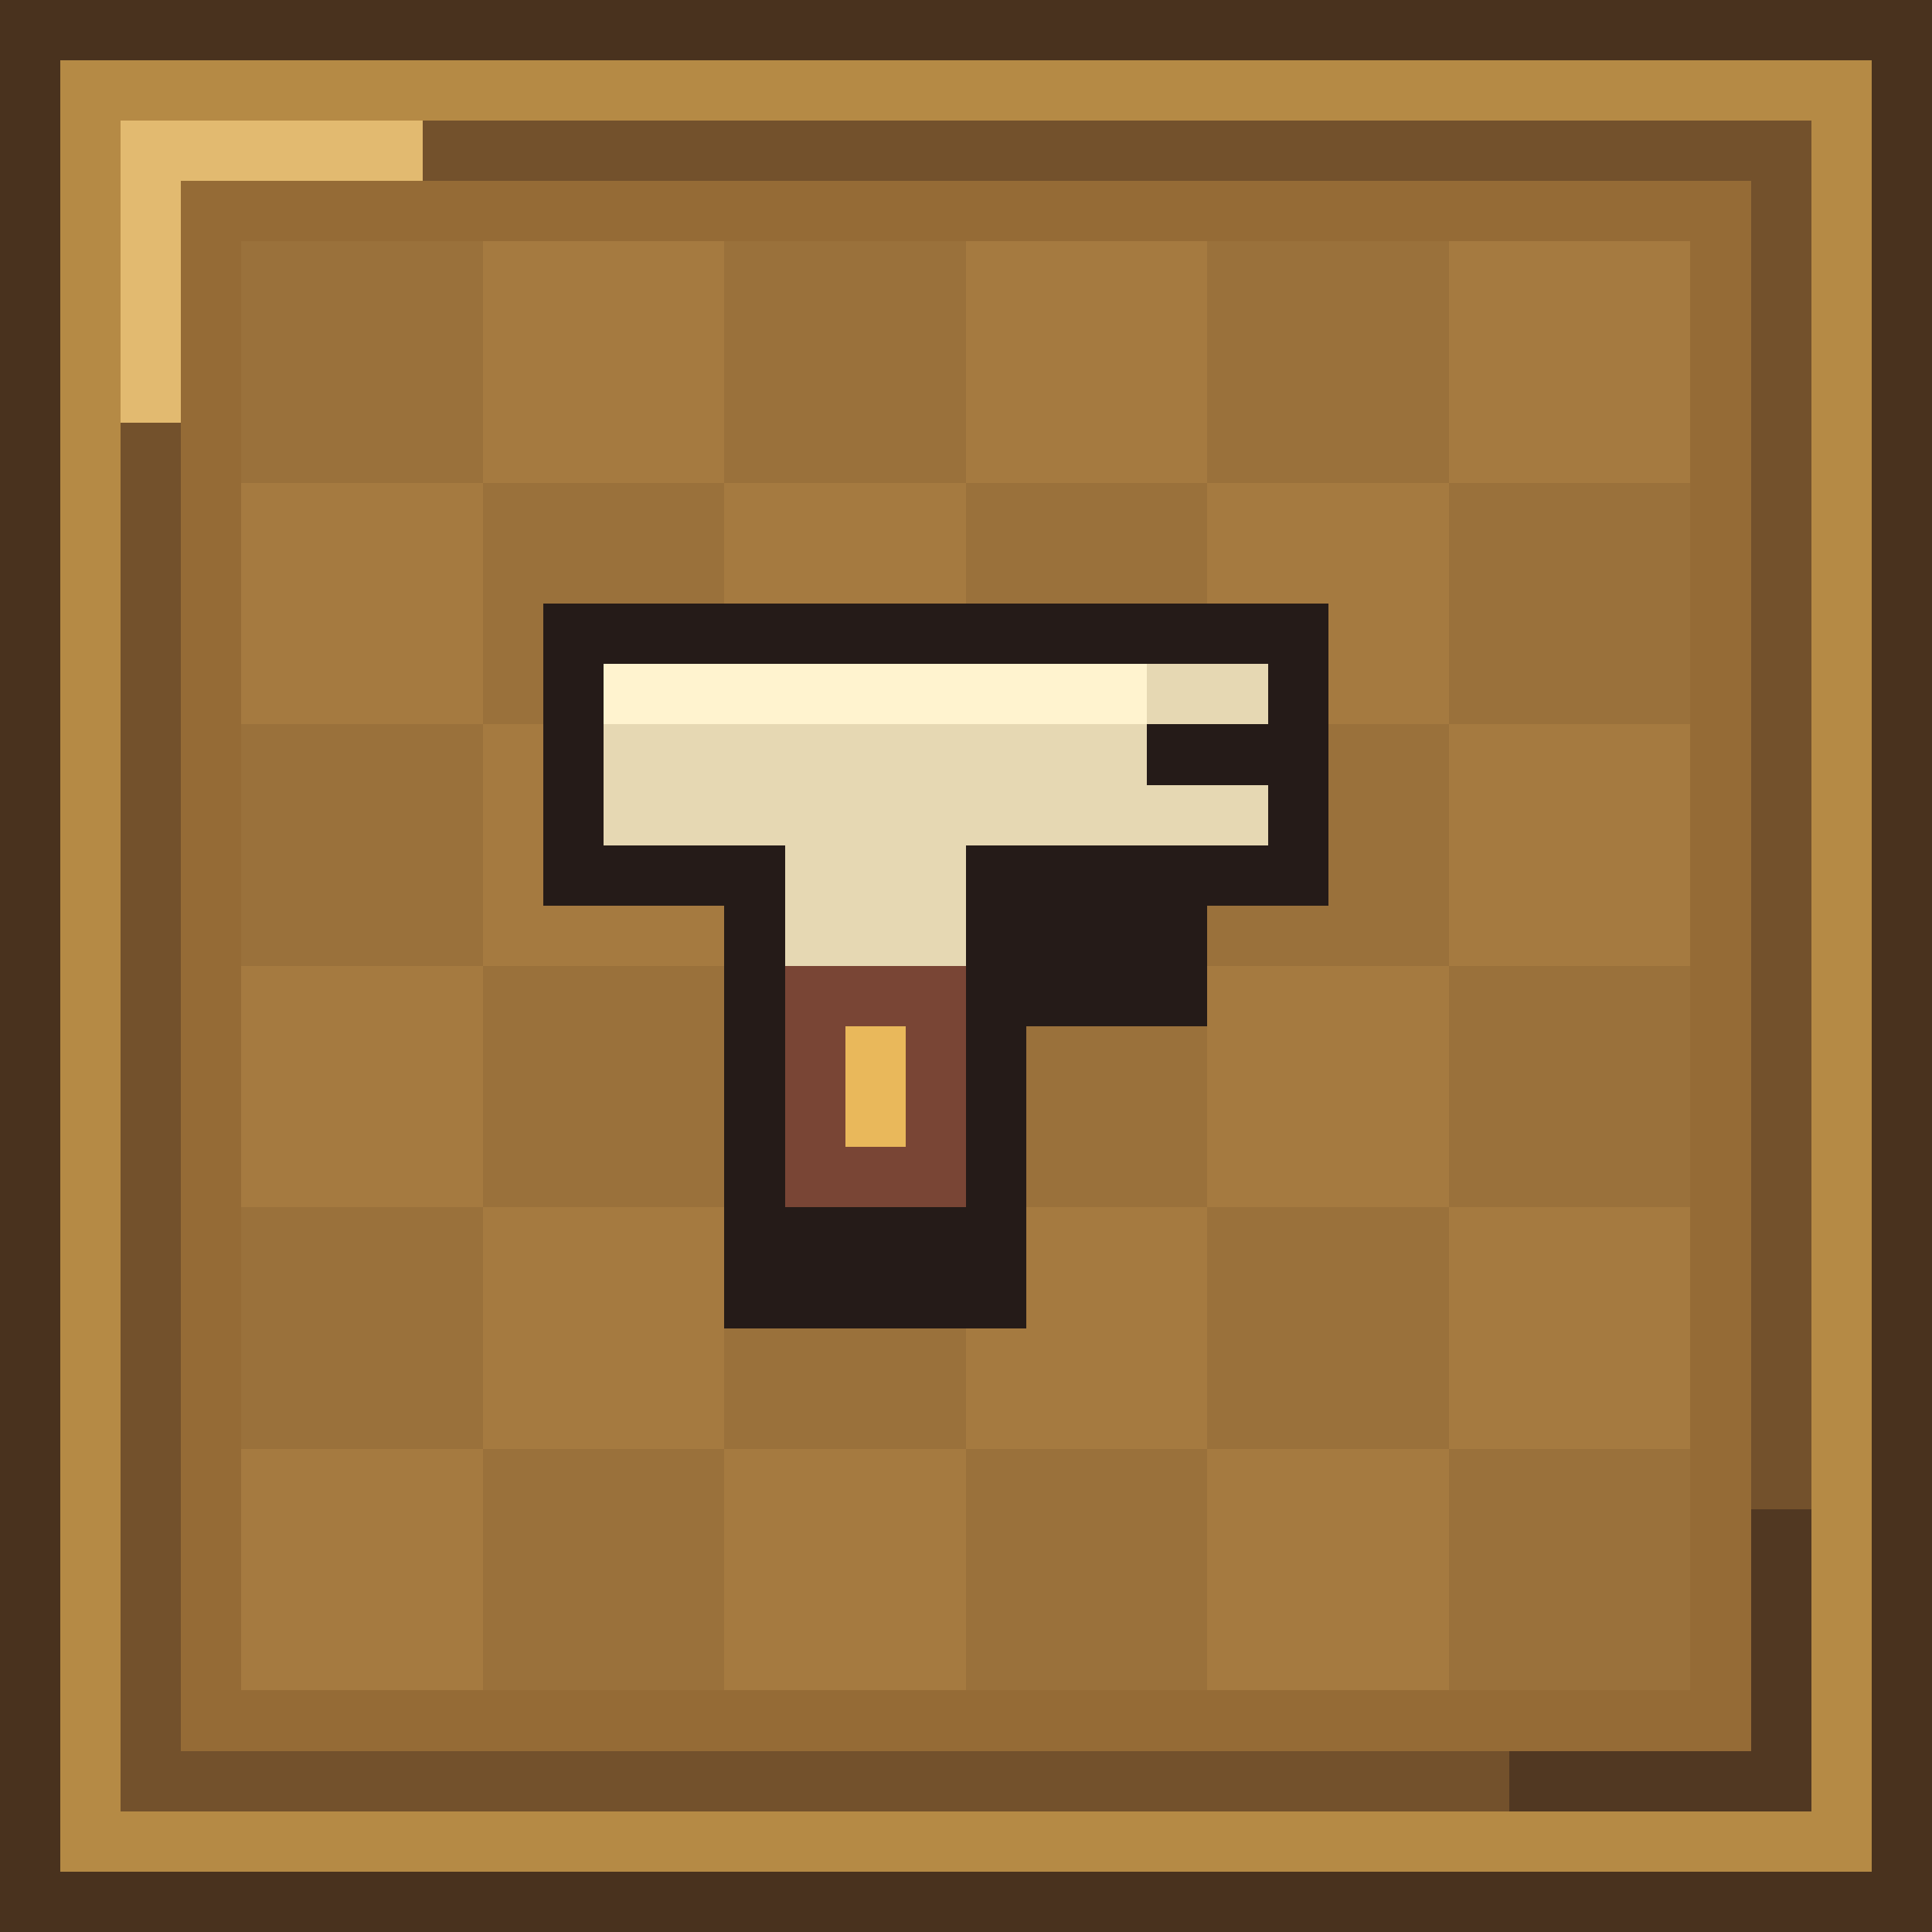
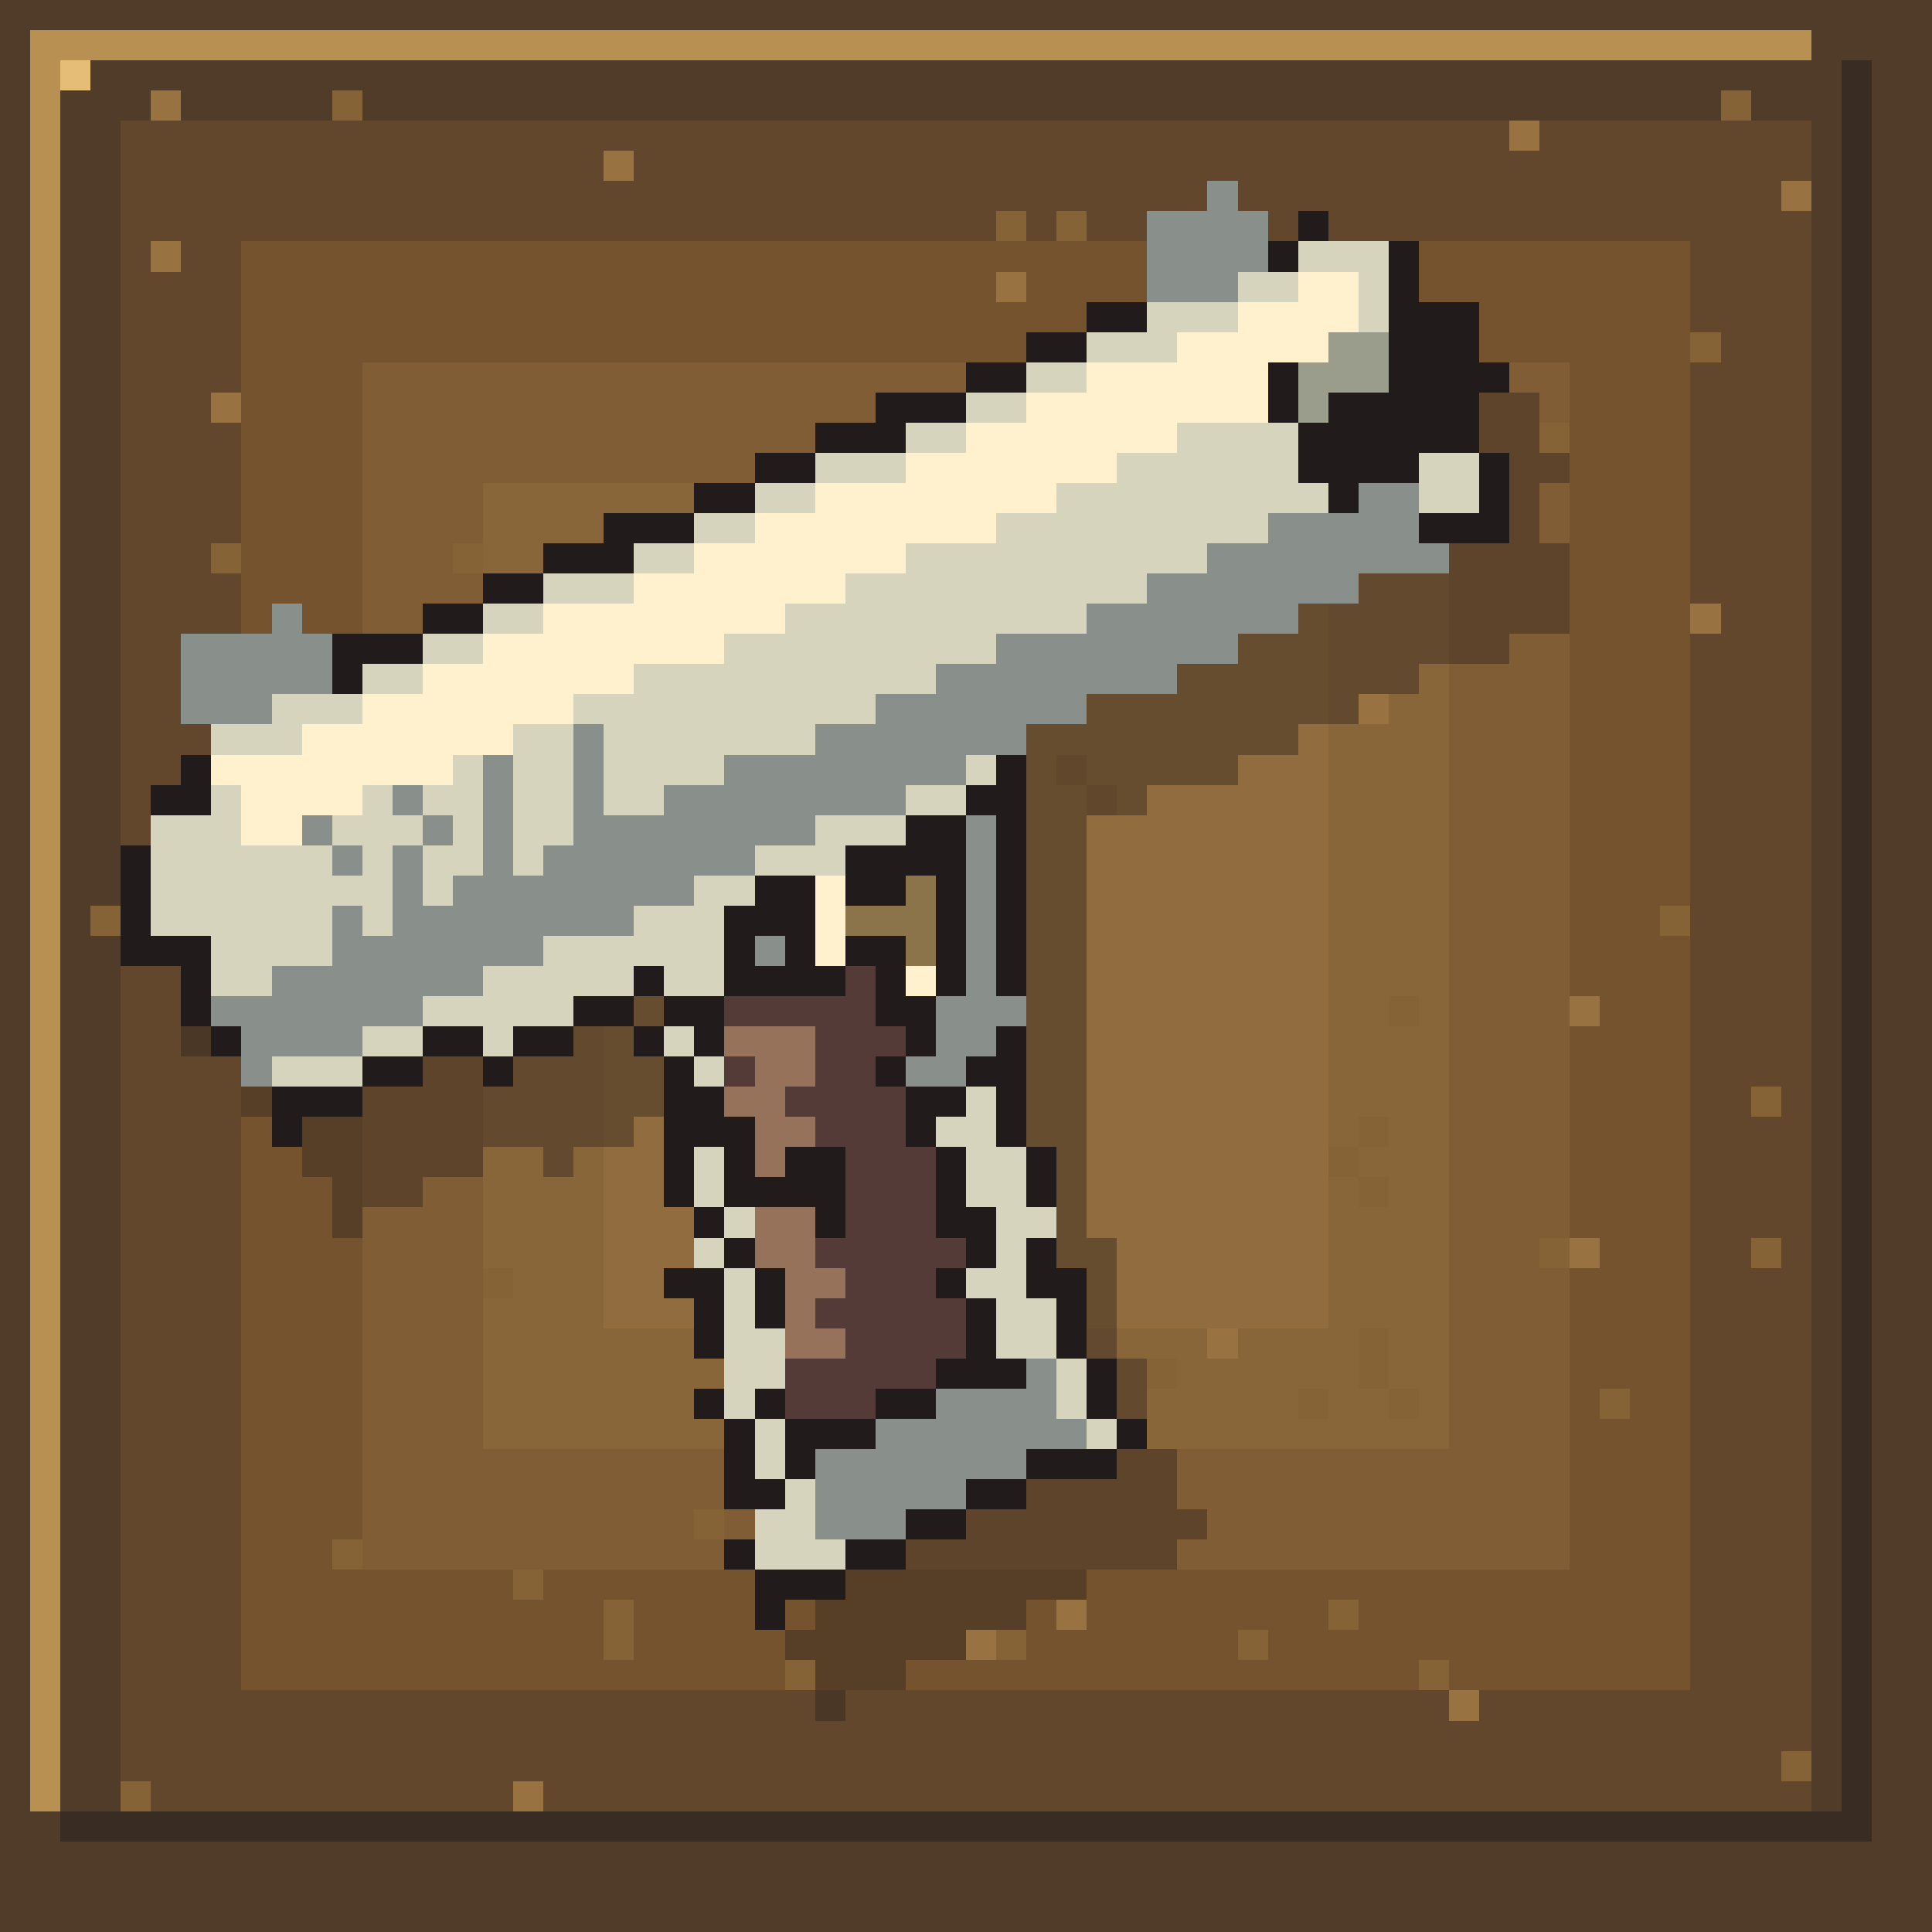
- <svg xmlns="http://www.w3.org/2000/svg" viewBox="0 0 32 32" width="32" height="32" shape-rendering="crispEdges">
-   <rect x="0" y="0" width="32" height="32" fill="#49321e" />
-   <rect x="1" y="1" width="30" height="30" fill="#b58a45" />
-   <rect x="2" y="2" width="28" height="28" fill="#73512c" />
-   <rect x="3" y="3" width="26" height="26" fill="#956b36" />
-   <rect x="4" y="4" width="24" height="24" fill="#a57a40" />
-   <rect x="4" y="4" width="4" height="4" fill="#9a713b" />
-   <rect x="12" y="4" width="4" height="4" fill="#9a713b" />
-   <rect x="20" y="4" width="4" height="4" fill="#9a713b" />
-   <rect x="8" y="8" width="4" height="4" fill="#9a713b" />
-   <rect x="16" y="8" width="4" height="4" fill="#9a713b" />
-   <rect x="24" y="8" width="4" height="4" fill="#9a713b" />
-   <rect x="4" y="12" width="4" height="4" fill="#9a713b" />
-   <rect x="12" y="12" width="4" height="4" fill="#9a713b" />
-   <rect x="20" y="12" width="4" height="4" fill="#9a713b" />
-   <rect x="8" y="16" width="4" height="4" fill="#9a713b" />
-   <rect x="16" y="16" width="4" height="4" fill="#9a713b" />
-   <rect x="24" y="16" width="4" height="4" fill="#9a713b" />
-   <rect x="4" y="20" width="4" height="4" fill="#9a713b" />
-   <rect x="12" y="20" width="4" height="4" fill="#9a713b" />
-   <rect x="20" y="20" width="4" height="4" fill="#9a713b" />
-   <rect x="8" y="24" width="4" height="4" fill="#9a713b" />
-   <rect x="16" y="24" width="4" height="4" fill="#9a713b" />
-   <rect x="24" y="24" width="4" height="4" fill="#9a713b" />
-   <rect x="2" y="2" width="5" height="1" fill="#e2ba70" />
-   <rect x="2" y="2" width="1" height="5" fill="#e2ba70" />
-   <rect x="25" y="29" width="5" height="1" fill="#513822" />
-   <rect x="29" y="25" width="1" height="5" fill="#513822" />
-   <rect x="9" y="10" width="13" height="5" fill="#251b18" />
-   <rect x="12" y="14" width="5" height="8" fill="#251b18" />
-   <rect x="17" y="14" width="3" height="3" fill="#251b18" />
-   <rect x="10" y="11" width="11" height="3" fill="#e6d8b3" />
-   <rect x="13" y="14" width="3" height="6" fill="#e6d8b3" />
-   <rect x="10" y="11" width="9" height="1" fill="#fff3cf" />
-   <rect x="13" y="16" width="3" height="4" fill="#794535" />
-   <rect x="14" y="17" width="1" height="2" fill="#e9b85b" />
-   <rect x="19" y="12" width="2" height="1" fill="#251b18" />
+ <svg xmlns="http://www.w3.org/2000/svg" viewBox="0 0 64 64" width="64" height="64" shape-rendering="crispEdges">
+   <rect x="0" y="0" width="64" height="1" fill="#513c29" />
+   <rect x="0" y="1" width="1" height="59" fill="#513c29" />
+   <rect x="1" y="1" width="59" height="1" fill="#b89051" />
+   <rect x="60" y="1" width="4" height="1" fill="#513c29" />
+   <rect x="1" y="2" width="1" height="58" fill="#b89051" />
+   <rect x="2" y="2" width="1" height="1" fill="#e5bd76" />
+   <rect x="3" y="2" width="58" height="1" fill="#513c29" />
+   <rect x="61" y="2" width="1" height="58" fill="#392c23" />
+   <rect x="62" y="2" width="2" height="59" fill="#513c29" />
+   <rect x="2" y="3" width="3" height="1" fill="#513c29" />
+   <rect x="5" y="3" width="1" height="1" fill="#987241" />
+   <rect x="6" y="3" width="5" height="1" fill="#513c29" />
+   <rect x="11" y="3" width="1" height="1" fill="#866237" />
+   <rect x="12" y="3" width="45" height="1" fill="#513c29" />
+   <rect x="57" y="3" width="1" height="1" fill="#866237" />
+   <rect x="58" y="3" width="3" height="1" fill="#513c29" />
+   <rect x="2" y="4" width="2" height="26" fill="#513c29" />
+   <rect x="4" y="4" width="46" height="1" fill="#62472d" />
+   <rect x="50" y="4" width="1" height="1" fill="#987241" />
+   <rect x="51" y="4" width="9" height="1" fill="#62472d" />
+   <rect x="60" y="4" width="1" height="56" fill="#513c29" />
+   <rect x="4" y="5" width="16" height="1" fill="#62472d" />
+   <rect x="20" y="5" width="1" height="1" fill="#987241" />
+   <rect x="21" y="5" width="39" height="1" fill="#62472d" />
+   <rect x="4" y="6" width="36" height="1" fill="#62472d" />
+   <rect x="40" y="6" width="1" height="1" fill="#89908b" />
+   <rect x="41" y="6" width="18" height="1" fill="#62472d" />
+   <rect x="59" y="6" width="1" height="1" fill="#987241" />
+   <rect x="4" y="7" width="29" height="1" fill="#62472d" />
+   <rect x="33" y="7" width="1" height="1" fill="#866237" />
+   <rect x="34" y="7" width="1" height="1" fill="#62472d" />
+   <rect x="35" y="7" width="1" height="1" fill="#866237" />
+   <rect x="36" y="7" width="2" height="1" fill="#62472d" />
+   <rect x="38" y="7" width="4" height="2" fill="#89908b" />
+   <rect x="42" y="7" width="1" height="1" fill="#62472d" />
+   <rect x="43" y="7" width="1" height="1" fill="#211b1b" />
+   <rect x="44" y="7" width="16" height="1" fill="#62472d" />
+   <rect x="4" y="8" width="1" height="1" fill="#62472d" />
+   <rect x="5" y="8" width="1" height="1" fill="#987241" />
+   <rect x="6" y="8" width="2" height="1" fill="#62472d" />
+   <rect x="8" y="8" width="30" height="1" fill="#75532f" />
+   <rect x="42" y="8" width="1" height="1" fill="#211b1b" />
+   <rect x="43" y="8" width="3" height="1" fill="#d6d4bd" />
+   <rect x="46" y="8" width="1" height="2" fill="#211b1b" />
+   <rect x="47" y="8" width="9" height="2" fill="#75532f" />
+   <rect x="56" y="8" width="4" height="3" fill="#62472d" />
+   <rect x="4" y="9" width="4" height="4" fill="#62472d" />
+   <rect x="8" y="9" width="25" height="1" fill="#75532f" />
+   <rect x="33" y="9" width="1" height="1" fill="#987241" />
+   <rect x="34" y="9" width="4" height="1" fill="#75532f" />
+   <rect x="38" y="9" width="3" height="1" fill="#89908b" />
+   <rect x="41" y="9" width="2" height="1" fill="#d6d4bd" />
+   <rect x="43" y="9" width="2" height="1" fill="#fff1cd" />
+   <rect x="45" y="9" width="1" height="2" fill="#d6d4bd" />
+   <rect x="8" y="10" width="28" height="1" fill="#75532f" />
+   <rect x="36" y="10" width="2" height="1" fill="#211b1b" />
+   <rect x="38" y="10" width="3" height="1" fill="#d6d4bd" />
+   <rect x="41" y="10" width="4" height="1" fill="#fff1cd" />
+   <rect x="46" y="10" width="3" height="2" fill="#211b1b" />
+   <rect x="49" y="10" width="7" height="2" fill="#75532f" />
+   <rect x="8" y="11" width="26" height="1" fill="#75532f" />
+   <rect x="34" y="11" width="2" height="1" fill="#211b1b" />
+   <rect x="36" y="11" width="3" height="1" fill="#d6d4bd" />
+   <rect x="39" y="11" width="5" height="1" fill="#fff1cd" />
+   <rect x="44" y="11" width="2" height="1" fill="#9b9d8c" />
+   <rect x="56" y="11" width="1" height="1" fill="#866237" />
+   <rect x="57" y="11" width="3" height="1" fill="#62472d" />
+   <rect x="8" y="12" width="4" height="8" fill="#75532f" />
+   <rect x="12" y="12" width="20" height="1" fill="#805d35" />
+   <rect x="32" y="12" width="2" height="1" fill="#211b1b" />
+   <rect x="34" y="12" width="2" height="1" fill="#d6d4bd" />
+   <rect x="36" y="12" width="6" height="1" fill="#fff1cd" />
+   <rect x="42" y="12" width="1" height="2" fill="#211b1b" />
+   <rect x="43" y="12" width="3" height="1" fill="#9b9d8c" />
+   <rect x="46" y="12" width="4" height="1" fill="#211b1b" />
+   <rect x="50" y="12" width="2" height="1" fill="#805d35" />
+   <rect x="52" y="12" width="4" height="18" fill="#75532f" />
+   <rect x="56" y="12" width="4" height="8" fill="#62472d" />
+   <rect x="4" y="13" width="3" height="1" fill="#62472d" />
+   <rect x="7" y="13" width="1" height="1" fill="#987241" />
+   <rect x="12" y="13" width="17" height="1" fill="#805d35" />
+   <rect x="29" y="13" width="3" height="1" fill="#211b1b" />
+   <rect x="32" y="13" width="2" height="1" fill="#d6d4bd" />
+   <rect x="34" y="13" width="8" height="1" fill="#fff1cd" />
+   <rect x="43" y="13" width="1" height="1" fill="#9b9d8c" />
+   <rect x="44" y="13" width="5" height="1" fill="#211b1b" />
+   <rect x="49" y="13" width="2" height="2" fill="#5d442a" />
+   <rect x="51" y="13" width="1" height="1" fill="#805d35" />
+   <rect x="4" y="14" width="4" height="4" fill="#62472d" />
+   <rect x="12" y="14" width="15" height="1" fill="#805d35" />
+   <rect x="27" y="14" width="3" height="1" fill="#211b1b" />
+   <rect x="30" y="14" width="2" height="1" fill="#d6d4bd" />
+   <rect x="32" y="14" width="7" height="1" fill="#fff1cd" />
+   <rect x="39" y="14" width="4" height="1" fill="#d6d4bd" />
+   <rect x="43" y="14" width="6" height="1" fill="#211b1b" />
+   <rect x="51" y="14" width="1" height="1" fill="#866237" />
+   <rect x="12" y="15" width="13" height="1" fill="#805d35" />
+   <rect x="25" y="15" width="2" height="1" fill="#211b1b" />
+   <rect x="27" y="15" width="3" height="1" fill="#d6d4bd" />
+   <rect x="30" y="15" width="7" height="1" fill="#fff1cd" />
+   <rect x="37" y="15" width="6" height="1" fill="#d6d4bd" />
+   <rect x="43" y="15" width="4" height="1" fill="#211b1b" />
+   <rect x="47" y="15" width="2" height="2" fill="#d6d4bd" />
+   <rect x="49" y="15" width="1" height="2" fill="#211b1b" />
+   <rect x="50" y="15" width="2" height="1" fill="#5d442a" />
+   <rect x="12" y="16" width="4" height="2" fill="#805d35" />
+   <rect x="16" y="16" width="7" height="1" fill="#89653a" />
+   <rect x="23" y="16" width="2" height="1" fill="#211b1b" />
+   <rect x="25" y="16" width="2" height="1" fill="#d6d4bd" />
+   <rect x="27" y="16" width="8" height="1" fill="#fff1cd" />
+   <rect x="35" y="16" width="9" height="1" fill="#d6d4bd" />
+   <rect x="44" y="16" width="1" height="1" fill="#211b1b" />
+   <rect x="45" y="16" width="2" height="1" fill="#89908b" />
+   <rect x="50" y="16" width="1" height="2" fill="#5d442a" />
+   <rect x="51" y="16" width="1" height="2" fill="#805d35" />
+   <rect x="16" y="17" width="4" height="1" fill="#89653a" />
+   <rect x="20" y="17" width="3" height="1" fill="#211b1b" />
+   <rect x="23" y="17" width="2" height="1" fill="#d6d4bd" />
+   <rect x="25" y="17" width="8" height="1" fill="#fff1cd" />
+   <rect x="33" y="17" width="9" height="1" fill="#d6d4bd" />
+   <rect x="42" y="17" width="5" height="1" fill="#89908b" />
+   <rect x="47" y="17" width="3" height="1" fill="#211b1b" />
+   <rect x="4" y="18" width="3" height="1" fill="#62472d" />
+   <rect x="7" y="18" width="1" height="1" fill="#866237" />
+   <rect x="12" y="18" width="3" height="1" fill="#805d35" />
+   <rect x="15" y="18" width="1" height="1" fill="#866237" />
+   <rect x="16" y="18" width="2" height="1" fill="#89653a" />
+   <rect x="18" y="18" width="3" height="1" fill="#211b1b" />
+   <rect x="21" y="18" width="2" height="1" fill="#d6d4bd" />
+   <rect x="23" y="18" width="7" height="1" fill="#fff1cd" />
+   <rect x="30" y="18" width="10" height="1" fill="#d6d4bd" />
+   <rect x="40" y="18" width="8" height="1" fill="#89908b" />
+   <rect x="48" y="18" width="4" height="3" fill="#5d442a" />
+   <rect x="4" y="19" width="4" height="2" fill="#62472d" />
+   <rect x="12" y="19" width="4" height="1" fill="#805d35" />
+   <rect x="16" y="19" width="2" height="1" fill="#211b1b" />
+   <rect x="18" y="19" width="3" height="1" fill="#d6d4bd" />
+   <rect x="21" y="19" width="7" height="1" fill="#fff1cd" />
+   <rect x="28" y="19" width="10" height="1" fill="#d6d4bd" />
+   <rect x="38" y="19" width="7" height="1" fill="#89908b" />
+   <rect x="45" y="19" width="3" height="1" fill="#63492d" />
+   <rect x="8" y="20" width="1" height="1" fill="#75532f" />
+   <rect x="9" y="20" width="1" height="1" fill="#89908b" />
+   <rect x="10" y="20" width="2" height="1" fill="#75532f" />
+   <rect x="12" y="20" width="2" height="1" fill="#805d35" />
+   <rect x="14" y="20" width="2" height="1" fill="#211b1b" />
+   <rect x="16" y="20" width="2" height="1" fill="#d6d4bd" />
+   <rect x="18" y="20" width="8" height="1" fill="#fff1cd" />
+   <rect x="26" y="20" width="10" height="1" fill="#d6d4bd" />
+   <rect x="36" y="20" width="7" height="1" fill="#89908b" />
+   <rect x="43" y="20" width="1" height="1" fill="#674d2f" />
+   <rect x="44" y="20" width="4" height="2" fill="#63492d" />
+   <rect x="56" y="20" width="1" height="1" fill="#987241" />
+   <rect x="57" y="20" width="3" height="1" fill="#62472d" />
+   <rect x="4" y="21" width="2" height="3" fill="#62472d" />
+   <rect x="6" y="21" width="5" height="2" fill="#89908b" />
+   <rect x="11" y="21" width="3" height="1" fill="#211b1b" />
+   <rect x="14" y="21" width="2" height="1" fill="#d6d4bd" />
+   <rect x="16" y="21" width="8" height="1" fill="#fff1cd" />
+   <rect x="24" y="21" width="9" height="1" fill="#d6d4bd" />
+   <rect x="33" y="21" width="8" height="1" fill="#89908b" />
+   <rect x="41" y="21" width="3" height="1" fill="#674d2f" />
+   <rect x="48" y="21" width="2" height="1" fill="#5d442a" />
+   <rect x="50" y="21" width="2" height="1" fill="#805d35" />
+   <rect x="56" y="21" width="4" height="15" fill="#62472d" />
+   <rect x="11" y="22" width="1" height="1" fill="#211b1b" />
+   <rect x="12" y="22" width="2" height="1" fill="#d6d4bd" />
+   <rect x="14" y="22" width="7" height="1" fill="#fff1cd" />
+   <rect x="21" y="22" width="10" height="1" fill="#d6d4bd" />
+   <rect x="31" y="22" width="8" height="1" fill="#89908b" />
+   <rect x="39" y="22" width="5" height="1" fill="#674d2f" />
+   <rect x="44" y="22" width="3" height="1" fill="#63492d" />
+   <rect x="47" y="22" width="1" height="1" fill="#89653a" />
+   <rect x="48" y="22" width="4" height="19" fill="#805d35" />
+   <rect x="6" y="23" width="3" height="1" fill="#89908b" />
+   <rect x="9" y="23" width="3" height="1" fill="#d6d4bd" />
+   <rect x="12" y="23" width="7" height="1" fill="#fff1cd" />
+   <rect x="19" y="23" width="10" height="1" fill="#d6d4bd" />
+   <rect x="29" y="23" width="7" height="1" fill="#89908b" />
+   <rect x="36" y="23" width="8" height="1" fill="#674d2f" />
+   <rect x="44" y="23" width="1" height="1" fill="#63492d" />
+   <rect x="45" y="23" width="1" height="1" fill="#987241" />
+   <rect x="46" y="23" width="2" height="1" fill="#89653a" />
+   <rect x="4" y="24" width="3" height="1" fill="#62472d" />
+   <rect x="7" y="24" width="3" height="1" fill="#d6d4bd" />
+   <rect x="10" y="24" width="7" height="1" fill="#fff1cd" />
+   <rect x="17" y="24" width="2" height="4" fill="#d6d4bd" />
+   <rect x="19" y="24" width="1" height="3" fill="#89908b" />
+   <rect x="20" y="24" width="7" height="1" fill="#d6d4bd" />
+   <rect x="27" y="24" width="7" height="1" fill="#89908b" />
+   <rect x="34" y="24" width="9" height="1" fill="#674d2f" />
+   <rect x="43" y="24" width="1" height="1" fill="#906c3e" />
+   <rect x="44" y="24" width="4" height="9" fill="#89653a" />
+   <rect x="4" y="25" width="2" height="1" fill="#62472d" />
+   <rect x="6" y="25" width="1" height="1" fill="#211b1b" />
+   <rect x="7" y="25" width="8" height="1" fill="#fff1cd" />
+   <rect x="15" y="25" width="1" height="1" fill="#d6d4bd" />
+   <rect x="16" y="25" width="1" height="4" fill="#89908b" />
+   <rect x="20" y="25" width="4" height="1" fill="#d6d4bd" />
+   <rect x="24" y="25" width="8" height="1" fill="#89908b" />
+   <rect x="32" y="25" width="1" height="1" fill="#d6d4bd" />
+   <rect x="33" y="25" width="1" height="1" fill="#211b1b" />
+   <rect x="34" y="25" width="1" height="1" fill="#674d2f" />
+   <rect x="35" y="25" width="1" height="1" fill="#61472b" />
+   <rect x="36" y="25" width="5" height="1" fill="#674d2f" />
+   <rect x="41" y="25" width="3" height="1" fill="#906c3e" />
+   <rect x="4" y="26" width="1" height="2" fill="#62472d" />
+   <rect x="5" y="26" width="2" height="1" fill="#211b1b" />
+   <rect x="7" y="26" width="1" height="1" fill="#d6d4bd" />
+   <rect x="8" y="26" width="4" height="1" fill="#fff1cd" />
+   <rect x="12" y="26" width="1" height="1" fill="#d6d4bd" />
+   <rect x="13" y="26" width="1" height="1" fill="#89908b" />
+   <rect x="14" y="26" width="2" height="1" fill="#d6d4bd" />
+   <rect x="20" y="26" width="2" height="1" fill="#d6d4bd" />
+   <rect x="22" y="26" width="8" height="1" fill="#89908b" />
+   <rect x="30" y="26" width="2" height="1" fill="#d6d4bd" />
+   <rect x="32" y="26" width="2" height="1" fill="#211b1b" />
+   <rect x="34" y="26" width="2" height="12" fill="#674d2f" />
+   <rect x="36" y="26" width="1" height="1" fill="#61472b" />
+   <rect x="37" y="26" width="1" height="1" fill="#674d2f" />
+   <rect x="38" y="26" width="6" height="1" fill="#906c3e" />
+   <rect x="5" y="27" width="3" height="1" fill="#d6d4bd" />
+   <rect x="8" y="27" width="2" height="1" fill="#fff1cd" />
+   <rect x="10" y="27" width="1" height="1" fill="#89908b" />
+   <rect x="11" y="27" width="3" height="1" fill="#d6d4bd" />
+   <rect x="14" y="27" width="1" height="1" fill="#89908b" />
+   <rect x="15" y="27" width="1" height="1" fill="#d6d4bd" />
+   <rect x="19" y="27" width="8" height="1" fill="#89908b" />
+   <rect x="27" y="27" width="3" height="1" fill="#d6d4bd" />
+   <rect x="30" y="27" width="2" height="1" fill="#211b1b" />
+   <rect x="32" y="27" width="1" height="6" fill="#89908b" />
+   <rect x="33" y="27" width="1" height="6" fill="#211b1b" />
+   <rect x="36" y="27" width="8" height="14" fill="#906c3e" />
+   <rect x="4" y="28" width="1" height="3" fill="#211b1b" />
+   <rect x="5" y="28" width="6" height="1" fill="#d6d4bd" />
+   <rect x="11" y="28" width="1" height="1" fill="#89908b" />
+   <rect x="12" y="28" width="1" height="1" fill="#d6d4bd" />
+   <rect x="13" y="28" width="1" height="2" fill="#89908b" />
+   <rect x="14" y="28" width="2" height="1" fill="#d6d4bd" />
+   <rect x="17" y="28" width="1" height="1" fill="#d6d4bd" />
+   <rect x="18" y="28" width="7" height="1" fill="#89908b" />
+   <rect x="25" y="28" width="3" height="1" fill="#d6d4bd" />
+   <rect x="28" y="28" width="4" height="1" fill="#211b1b" />
+   <rect x="5" y="29" width="8" height="1" fill="#d6d4bd" />
+   <rect x="14" y="29" width="1" height="1" fill="#d6d4bd" />
+   <rect x="15" y="29" width="8" height="1" fill="#89908b" />
+   <rect x="23" y="29" width="2" height="1" fill="#d6d4bd" />
+   <rect x="25" y="29" width="2" height="1" fill="#211b1b" />
+   <rect x="27" y="29" width="1" height="3" fill="#fff1cd" />
+   <rect x="28" y="29" width="2" height="1" fill="#211b1b" />
+   <rect x="30" y="29" width="1" height="1" fill="#8c744a" />
+   <rect x="31" y="29" width="1" height="4" fill="#211b1b" />
+   <rect x="2" y="30" width="1" height="1" fill="#513c29" />
+   <rect x="3" y="30" width="1" height="1" fill="#866237" />
+   <rect x="5" y="30" width="6" height="1" fill="#d6d4bd" />
+   <rect x="11" y="30" width="1" height="1" fill="#89908b" />
+   <rect x="12" y="30" width="1" height="1" fill="#d6d4bd" />
+   <rect x="13" y="30" width="8" height="1" fill="#89908b" />
+   <rect x="21" y="30" width="3" height="1" fill="#d6d4bd" />
+   <rect x="24" y="30" width="3" height="1" fill="#211b1b" />
+   <rect x="28" y="30" width="3" height="1" fill="#8c744a" />
+   <rect x="52" y="30" width="3" height="1" fill="#75532f" />
+   <rect x="55" y="30" width="1" height="1" fill="#866237" />
+   <rect x="2" y="31" width="2" height="29" fill="#513c29" />
+   <rect x="4" y="31" width="3" height="1" fill="#211b1b" />
+   <rect x="7" y="31" width="4" height="1" fill="#d6d4bd" />
+   <rect x="11" y="31" width="7" height="1" fill="#89908b" />
+   <rect x="18" y="31" width="6" height="1" fill="#d6d4bd" />
+   <rect x="24" y="31" width="1" height="1" fill="#211b1b" />
+   <rect x="25" y="31" width="1" height="1" fill="#89908b" />
+   <rect x="26" y="31" width="1" height="1" fill="#211b1b" />
+   <rect x="28" y="31" width="2" height="1" fill="#211b1b" />
+   <rect x="30" y="31" width="1" height="1" fill="#8c744a" />
+   <rect x="52" y="31" width="4" height="2" fill="#75532f" />
+   <rect x="4" y="32" width="2" height="3" fill="#62472d" />
+   <rect x="6" y="32" width="1" height="2" fill="#211b1b" />
+   <rect x="7" y="32" width="2" height="1" fill="#d6d4bd" />
+   <rect x="9" y="32" width="7" height="1" fill="#89908b" />
+   <rect x="16" y="32" width="5" height="1" fill="#d6d4bd" />
+   <rect x="21" y="32" width="1" height="1" fill="#211b1b" />
+   <rect x="22" y="32" width="2" height="1" fill="#d6d4bd" />
+   <rect x="24" y="32" width="4" height="1" fill="#211b1b" />
+   <rect x="28" y="32" width="1" height="1" fill="#553b38" />
+   <rect x="29" y="32" width="1" height="1" fill="#211b1b" />
+   <rect x="30" y="32" width="1" height="1" fill="#fff1cd" />
+   <rect x="7" y="33" width="7" height="1" fill="#89908b" />
+   <rect x="14" y="33" width="5" height="1" fill="#d6d4bd" />
+   <rect x="19" y="33" width="2" height="1" fill="#211b1b" />
+   <rect x="21" y="33" width="1" height="1" fill="#674d2f" />
+   <rect x="22" y="33" width="2" height="1" fill="#211b1b" />
+   <rect x="24" y="33" width="5" height="1" fill="#553b38" />
+   <rect x="29" y="33" width="2" height="1" fill="#211b1b" />
+   <rect x="31" y="33" width="3" height="1" fill="#89908b" />
+   <rect x="44" y="33" width="2" height="1" fill="#89653a" />
+   <rect x="46" y="33" width="1" height="1" fill="#866237" />
+   <rect x="47" y="33" width="1" height="1" fill="#89653a" />
+   <rect x="52" y="33" width="1" height="1" fill="#987241" />
+   <rect x="53" y="33" width="3" height="1" fill="#75532f" />
+   <rect x="6" y="34" width="1" height="1" fill="#4b3725" />
+   <rect x="7" y="34" width="1" height="1" fill="#211b1b" />
+   <rect x="8" y="34" width="4" height="1" fill="#89908b" />
+   <rect x="12" y="34" width="2" height="1" fill="#d6d4bd" />
+   <rect x="14" y="34" width="2" height="1" fill="#211b1b" />
+   <rect x="16" y="34" width="1" height="1" fill="#d6d4bd" />
+   <rect x="17" y="34" width="2" height="1" fill="#211b1b" />
+   <rect x="19" y="34" width="1" height="1" fill="#63492d" />
+   <rect x="20" y="34" width="1" height="1" fill="#674d2f" />
+   <rect x="21" y="34" width="1" height="1" fill="#211b1b" />
+   <rect x="22" y="34" width="1" height="1" fill="#d6d4bd" />
+   <rect x="23" y="34" width="1" height="1" fill="#211b1b" />
+   <rect x="24" y="34" width="3" height="1" fill="#97725a" />
+   <rect x="27" y="34" width="3" height="1" fill="#553b38" />
+   <rect x="30" y="34" width="1" height="1" fill="#211b1b" />
+   <rect x="31" y="34" width="2" height="1" fill="#89908b" />
+   <rect x="33" y="34" width="1" height="1" fill="#211b1b" />
+   <rect x="44" y="34" width="4" height="3" fill="#89653a" />
+   <rect x="52" y="34" width="4" height="7" fill="#75532f" />
+   <rect x="4" y="35" width="4" height="21" fill="#62472d" />
+   <rect x="8" y="35" width="1" height="1" fill="#89908b" />
+   <rect x="9" y="35" width="3" height="1" fill="#d6d4bd" />
+   <rect x="12" y="35" width="2" height="1" fill="#211b1b" />
+   <rect x="14" y="35" width="2" height="1" fill="#5d442a" />
+   <rect x="16" y="35" width="1" height="1" fill="#211b1b" />
+   <rect x="17" y="35" width="3" height="1" fill="#63492d" />
+   <rect x="20" y="35" width="2" height="2" fill="#674d2f" />
+   <rect x="22" y="35" width="1" height="1" fill="#211b1b" />
+   <rect x="23" y="35" width="1" height="1" fill="#d6d4bd" />
+   <rect x="24" y="35" width="1" height="1" fill="#553b38" />
+   <rect x="25" y="35" width="2" height="1" fill="#97725a" />
+   <rect x="27" y="35" width="2" height="1" fill="#553b38" />
+   <rect x="29" y="35" width="1" height="1" fill="#211b1b" />
+   <rect x="30" y="35" width="2" height="1" fill="#89908b" />
+   <rect x="32" y="35" width="2" height="1" fill="#211b1b" />
+   <rect x="8" y="36" width="1" height="1" fill="#573e26" />
+   <rect x="9" y="36" width="3" height="1" fill="#211b1b" />
+   <rect x="12" y="36" width="4" height="3" fill="#5d442a" />
+   <rect x="16" y="36" width="4" height="2" fill="#63492d" />
+   <rect x="22" y="36" width="2" height="1" fill="#211b1b" />
+   <rect x="24" y="36" width="2" height="1" fill="#97725a" />
+   <rect x="26" y="36" width="4" height="1" fill="#553b38" />
+   <rect x="30" y="36" width="2" height="1" fill="#211b1b" />
+   <rect x="32" y="36" width="1" height="1" fill="#d6d4bd" />
+   <rect x="33" y="36" width="1" height="2" fill="#211b1b" />
+   <rect x="56" y="36" width="2" height="1" fill="#62472d" />
+   <rect x="58" y="36" width="1" height="1" fill="#866237" />
+   <rect x="59" y="36" width="1" height="1" fill="#62472d" />
+   <rect x="8" y="37" width="1" height="1" fill="#75532f" />
+   <rect x="9" y="37" width="1" height="1" fill="#211b1b" />
+   <rect x="10" y="37" width="2" height="2" fill="#573e26" />
+   <rect x="20" y="37" width="1" height="1" fill="#674d2f" />
+   <rect x="21" y="37" width="1" height="1" fill="#906c3e" />
+   <rect x="22" y="37" width="3" height="1" fill="#211b1b" />
+   <rect x="25" y="37" width="2" height="1" fill="#97725a" />
+   <rect x="27" y="37" width="3" height="1" fill="#553b38" />
+   <rect x="30" y="37" width="1" height="1" fill="#211b1b" />
+   <rect x="31" y="37" width="2" height="1" fill="#d6d4bd" />
+   <rect x="44" y="37" width="1" height="1" fill="#89653a" />
+   <rect x="45" y="37" width="1" height="1" fill="#866237" />
+   <rect x="46" y="37" width="2" height="1" fill="#89653a" />
+   <rect x="56" y="37" width="4" height="4" fill="#62472d" />
+   <rect x="8" y="38" width="2" height="1" fill="#75532f" />
+   <rect x="16" y="38" width="2" height="1" fill="#89653a" />
+   <rect x="18" y="38" width="1" height="1" fill="#63492d" />
+   <rect x="19" y="38" width="1" height="1" fill="#89653a" />
+   <rect x="20" y="38" width="2" height="2" fill="#906c3e" />
+   <rect x="22" y="38" width="1" height="2" fill="#211b1b" />
+   <rect x="23" y="38" width="1" height="2" fill="#d6d4bd" />
+   <rect x="24" y="38" width="1" height="1" fill="#211b1b" />
+   <rect x="25" y="38" width="1" height="1" fill="#97725a" />
+   <rect x="26" y="38" width="2" height="1" fill="#211b1b" />
+   <rect x="28" y="38" width="3" height="3" fill="#553b38" />
+   <rect x="31" y="38" width="1" height="2" fill="#211b1b" />
+   <rect x="32" y="38" width="2" height="2" fill="#d6d4bd" />
+   <rect x="34" y="38" width="1" height="2" fill="#211b1b" />
+   <rect x="35" y="38" width="1" height="3" fill="#674d2f" />
+   <rect x="44" y="38" width="1" height="1" fill="#866237" />
+   <rect x="45" y="38" width="3" height="1" fill="#89653a" />
+   <rect x="8" y="39" width="3" height="2" fill="#75532f" />
+   <rect x="11" y="39" width="1" height="2" fill="#573e26" />
+   <rect x="12" y="39" width="2" height="1" fill="#5d442a" />
+   <rect x="14" y="39" width="2" height="1" fill="#805d35" />
+   <rect x="16" y="39" width="4" height="3" fill="#89653a" />
+   <rect x="24" y="39" width="4" height="1" fill="#211b1b" />
+   <rect x="44" y="39" width="1" height="1" fill="#89653a" />
+   <rect x="45" y="39" width="1" height="1" fill="#866237" />
+   <rect x="46" y="39" width="2" height="1" fill="#89653a" />
+   <rect x="12" y="40" width="4" height="8" fill="#805d35" />
+   <rect x="20" y="40" width="3" height="2" fill="#906c3e" />
+   <rect x="23" y="40" width="1" height="1" fill="#211b1b" />
+   <rect x="24" y="40" width="1" height="1" fill="#d6d4bd" />
+   <rect x="25" y="40" width="2" height="2" fill="#97725a" />
+   <rect x="27" y="40" width="1" height="1" fill="#211b1b" />
+   <rect x="31" y="40" width="2" height="1" fill="#211b1b" />
+   <rect x="33" y="40" width="2" height="1" fill="#d6d4bd" />
+   <rect x="44" y="40" width="4" height="4" fill="#89653a" />
+   <rect x="8" y="41" width="4" height="10" fill="#75532f" />
+   <rect x="23" y="41" width="1" height="1" fill="#d6d4bd" />
+   <rect x="24" y="41" width="1" height="1" fill="#211b1b" />
+   <rect x="27" y="41" width="5" height="1" fill="#553b38" />
+   <rect x="32" y="41" width="1" height="1" fill="#211b1b" />
+   <rect x="33" y="41" width="1" height="1" fill="#d6d4bd" />
+   <rect x="34" y="41" width="1" height="1" fill="#211b1b" />
+   <rect x="35" y="41" width="2" height="1" fill="#674d2f" />
+   <rect x="37" y="41" width="7" height="3" fill="#906c3e" />
+   <rect x="48" y="41" width="3" height="1" fill="#805d35" />
+   <rect x="51" y="41" width="1" height="1" fill="#866237" />
+   <rect x="52" y="41" width="1" height="1" fill="#987241" />
+   <rect x="53" y="41" width="3" height="1" fill="#75532f" />
+   <rect x="56" y="41" width="2" height="1" fill="#62472d" />
+   <rect x="58" y="41" width="1" height="1" fill="#866237" />
+   <rect x="59" y="41" width="1" height="1" fill="#62472d" />
+   <rect x="16" y="42" width="1" height="1" fill="#866237" />
+   <rect x="17" y="42" width="3" height="1" fill="#89653a" />
+   <rect x="20" y="42" width="2" height="1" fill="#906c3e" />
+   <rect x="22" y="42" width="2" height="1" fill="#211b1b" />
+   <rect x="24" y="42" width="1" height="2" fill="#d6d4bd" />
+   <rect x="25" y="42" width="1" height="2" fill="#211b1b" />
+   <rect x="26" y="42" width="2" height="1" fill="#97725a" />
+   <rect x="28" y="42" width="3" height="1" fill="#553b38" />
+   <rect x="31" y="42" width="1" height="1" fill="#211b1b" />
+   <rect x="32" y="42" width="2" height="1" fill="#d6d4bd" />
+   <rect x="34" y="42" width="2" height="1" fill="#211b1b" />
+   <rect x="36" y="42" width="1" height="2" fill="#674d2f" />
+   <rect x="48" y="42" width="4" height="6" fill="#805d35" />
+   <rect x="52" y="42" width="4" height="4" fill="#75532f" />
+   <rect x="56" y="42" width="4" height="14" fill="#62472d" />
+   <rect x="16" y="43" width="4" height="1" fill="#89653a" />
+   <rect x="20" y="43" width="3" height="1" fill="#906c3e" />
+   <rect x="23" y="43" width="1" height="2" fill="#211b1b" />
+   <rect x="26" y="43" width="1" height="1" fill="#97725a" />
+   <rect x="27" y="43" width="5" height="1" fill="#553b38" />
+   <rect x="32" y="43" width="1" height="2" fill="#211b1b" />
+   <rect x="33" y="43" width="2" height="2" fill="#d6d4bd" />
+   <rect x="35" y="43" width="1" height="2" fill="#211b1b" />
+   <rect x="16" y="44" width="7" height="1" fill="#89653a" />
+   <rect x="24" y="44" width="2" height="2" fill="#d6d4bd" />
+   <rect x="26" y="44" width="2" height="1" fill="#97725a" />
+   <rect x="28" y="44" width="4" height="1" fill="#553b38" />
+   <rect x="36" y="44" width="1" height="1" fill="#63492d" />
+   <rect x="37" y="44" width="3" height="1" fill="#89653a" />
+   <rect x="40" y="44" width="1" height="1" fill="#987241" />
+   <rect x="41" y="44" width="4" height="1" fill="#89653a" />
+   <rect x="45" y="44" width="1" height="2" fill="#866237" />
+   <rect x="46" y="44" width="2" height="2" fill="#89653a" />
+   <rect x="16" y="45" width="8" height="1" fill="#89653a" />
+   <rect x="26" y="45" width="5" height="1" fill="#553b38" />
+   <rect x="31" y="45" width="3" height="1" fill="#211b1b" />
+   <rect x="34" y="45" width="1" height="1" fill="#89908b" />
+   <rect x="35" y="45" width="1" height="2" fill="#d6d4bd" />
+   <rect x="36" y="45" width="1" height="2" fill="#211b1b" />
+   <rect x="37" y="45" width="1" height="2" fill="#63492d" />
+   <rect x="38" y="45" width="1" height="1" fill="#866237" />
+   <rect x="39" y="45" width="6" height="1" fill="#89653a" />
+   <rect x="16" y="46" width="7" height="1" fill="#89653a" />
+   <rect x="23" y="46" width="1" height="1" fill="#211b1b" />
+   <rect x="24" y="46" width="1" height="1" fill="#d6d4bd" />
+   <rect x="25" y="46" width="1" height="1" fill="#211b1b" />
+   <rect x="26" y="46" width="3" height="1" fill="#553b38" />
+   <rect x="29" y="46" width="2" height="1" fill="#211b1b" />
+   <rect x="31" y="46" width="4" height="1" fill="#89908b" />
+   <rect x="38" y="46" width="5" height="1" fill="#89653a" />
+   <rect x="43" y="46" width="1" height="1" fill="#866237" />
+   <rect x="44" y="46" width="2" height="1" fill="#89653a" />
+   <rect x="46" y="46" width="1" height="1" fill="#866237" />
+   <rect x="47" y="46" width="1" height="1" fill="#89653a" />
+   <rect x="52" y="46" width="1" height="1" fill="#75532f" />
+   <rect x="53" y="46" width="1" height="1" fill="#866237" />
+   <rect x="54" y="46" width="2" height="1" fill="#75532f" />
+   <rect x="16" y="47" width="8" height="1" fill="#89653a" />
+   <rect x="24" y="47" width="1" height="2" fill="#211b1b" />
+   <rect x="25" y="47" width="1" height="2" fill="#d6d4bd" />
+   <rect x="26" y="47" width="3" height="1" fill="#211b1b" />
+   <rect x="29" y="47" width="7" height="1" fill="#89908b" />
+   <rect x="36" y="47" width="1" height="1" fill="#d6d4bd" />
+   <rect x="37" y="47" width="1" height="1" fill="#211b1b" />
+   <rect x="38" y="47" width="10" height="1" fill="#89653a" />
+   <rect x="52" y="47" width="4" height="5" fill="#75532f" />
+   <rect x="12" y="48" width="12" height="2" fill="#805d35" />
+   <rect x="26" y="48" width="1" height="1" fill="#211b1b" />
+   <rect x="27" y="48" width="7" height="1" fill="#89908b" />
+   <rect x="34" y="48" width="3" height="1" fill="#211b1b" />
+   <rect x="37" y="48" width="2" height="1" fill="#5d442a" />
+   <rect x="39" y="48" width="13" height="2" fill="#805d35" />
+   <rect x="24" y="49" width="2" height="1" fill="#211b1b" />
+   <rect x="26" y="49" width="1" height="1" fill="#d6d4bd" />
+   <rect x="27" y="49" width="5" height="1" fill="#89908b" />
+   <rect x="32" y="49" width="2" height="1" fill="#211b1b" />
+   <rect x="34" y="49" width="5" height="1" fill="#5d442a" />
+   <rect x="12" y="50" width="11" height="1" fill="#805d35" />
+   <rect x="23" y="50" width="1" height="1" fill="#866237" />
+   <rect x="24" y="50" width="1" height="1" fill="#805d35" />
+   <rect x="25" y="50" width="2" height="1" fill="#d6d4bd" />
+   <rect x="27" y="50" width="3" height="1" fill="#89908b" />
+   <rect x="30" y="50" width="2" height="1" fill="#211b1b" />
+   <rect x="32" y="50" width="8" height="1" fill="#5d442a" />
+   <rect x="40" y="50" width="12" height="1" fill="#805d35" />
+   <rect x="8" y="51" width="3" height="1" fill="#75532f" />
+   <rect x="11" y="51" width="1" height="1" fill="#866237" />
+   <rect x="12" y="51" width="12" height="1" fill="#805d35" />
+   <rect x="24" y="51" width="1" height="1" fill="#211b1b" />
+   <rect x="25" y="51" width="3" height="1" fill="#d6d4bd" />
+   <rect x="28" y="51" width="2" height="1" fill="#211b1b" />
+   <rect x="30" y="51" width="9" height="1" fill="#5d442a" />
+   <rect x="39" y="51" width="13" height="1" fill="#805d35" />
+   <rect x="8" y="52" width="9" height="1" fill="#75532f" />
+   <rect x="17" y="52" width="1" height="1" fill="#866237" />
+   <rect x="18" y="52" width="7" height="1" fill="#75532f" />
+   <rect x="25" y="52" width="3" height="1" fill="#211b1b" />
+   <rect x="28" y="52" width="8" height="1" fill="#573e26" />
+   <rect x="36" y="52" width="20" height="1" fill="#75532f" />
+   <rect x="8" y="53" width="12" height="2" fill="#75532f" />
+   <rect x="20" y="53" width="1" height="2" fill="#866237" />
+   <rect x="21" y="53" width="4" height="1" fill="#75532f" />
+   <rect x="25" y="53" width="1" height="1" fill="#211b1b" />
+   <rect x="26" y="53" width="1" height="1" fill="#75532f" />
+   <rect x="27" y="53" width="7" height="1" fill="#573e26" />
+   <rect x="34" y="53" width="1" height="1" fill="#75532f" />
+   <rect x="35" y="53" width="1" height="1" fill="#987241" />
+   <rect x="36" y="53" width="8" height="1" fill="#75532f" />
+   <rect x="44" y="53" width="1" height="1" fill="#866237" />
+   <rect x="45" y="53" width="11" height="1" fill="#75532f" />
+   <rect x="21" y="54" width="5" height="1" fill="#75532f" />
+   <rect x="26" y="54" width="6" height="1" fill="#573e26" />
+   <rect x="32" y="54" width="1" height="1" fill="#987241" />
+   <rect x="33" y="54" width="1" height="1" fill="#866237" />
+   <rect x="34" y="54" width="7" height="1" fill="#75532f" />
+   <rect x="41" y="54" width="1" height="1" fill="#866237" />
+   <rect x="42" y="54" width="14" height="1" fill="#75532f" />
+   <rect x="8" y="55" width="18" height="1" fill="#75532f" />
+   <rect x="26" y="55" width="1" height="1" fill="#866237" />
+   <rect x="27" y="55" width="3" height="1" fill="#573e26" />
+   <rect x="30" y="55" width="17" height="1" fill="#75532f" />
+   <rect x="47" y="55" width="1" height="1" fill="#866237" />
+   <rect x="48" y="55" width="8" height="1" fill="#75532f" />
+   <rect x="4" y="56" width="23" height="1" fill="#62472d" />
+   <rect x="27" y="56" width="1" height="1" fill="#4b3725" />
+   <rect x="28" y="56" width="20" height="1" fill="#62472d" />
+   <rect x="48" y="56" width="1" height="1" fill="#987241" />
+   <rect x="49" y="56" width="11" height="1" fill="#62472d" />
+   <rect x="4" y="57" width="56" height="1" fill="#62472d" />
+   <rect x="4" y="58" width="55" height="1" fill="#62472d" />
+   <rect x="59" y="58" width="1" height="1" fill="#866237" />
+   <rect x="4" y="59" width="1" height="1" fill="#866237" />
+   <rect x="5" y="59" width="12" height="1" fill="#62472d" />
+   <rect x="17" y="59" width="1" height="1" fill="#987241" />
+   <rect x="18" y="59" width="42" height="1" fill="#62472d" />
+   <rect x="0" y="60" width="2" height="1" fill="#513c29" />
+   <rect x="2" y="60" width="60" height="1" fill="#392c23" />
+   <rect x="0" y="61" width="64" height="3" fill="#513c29" />
</svg>
